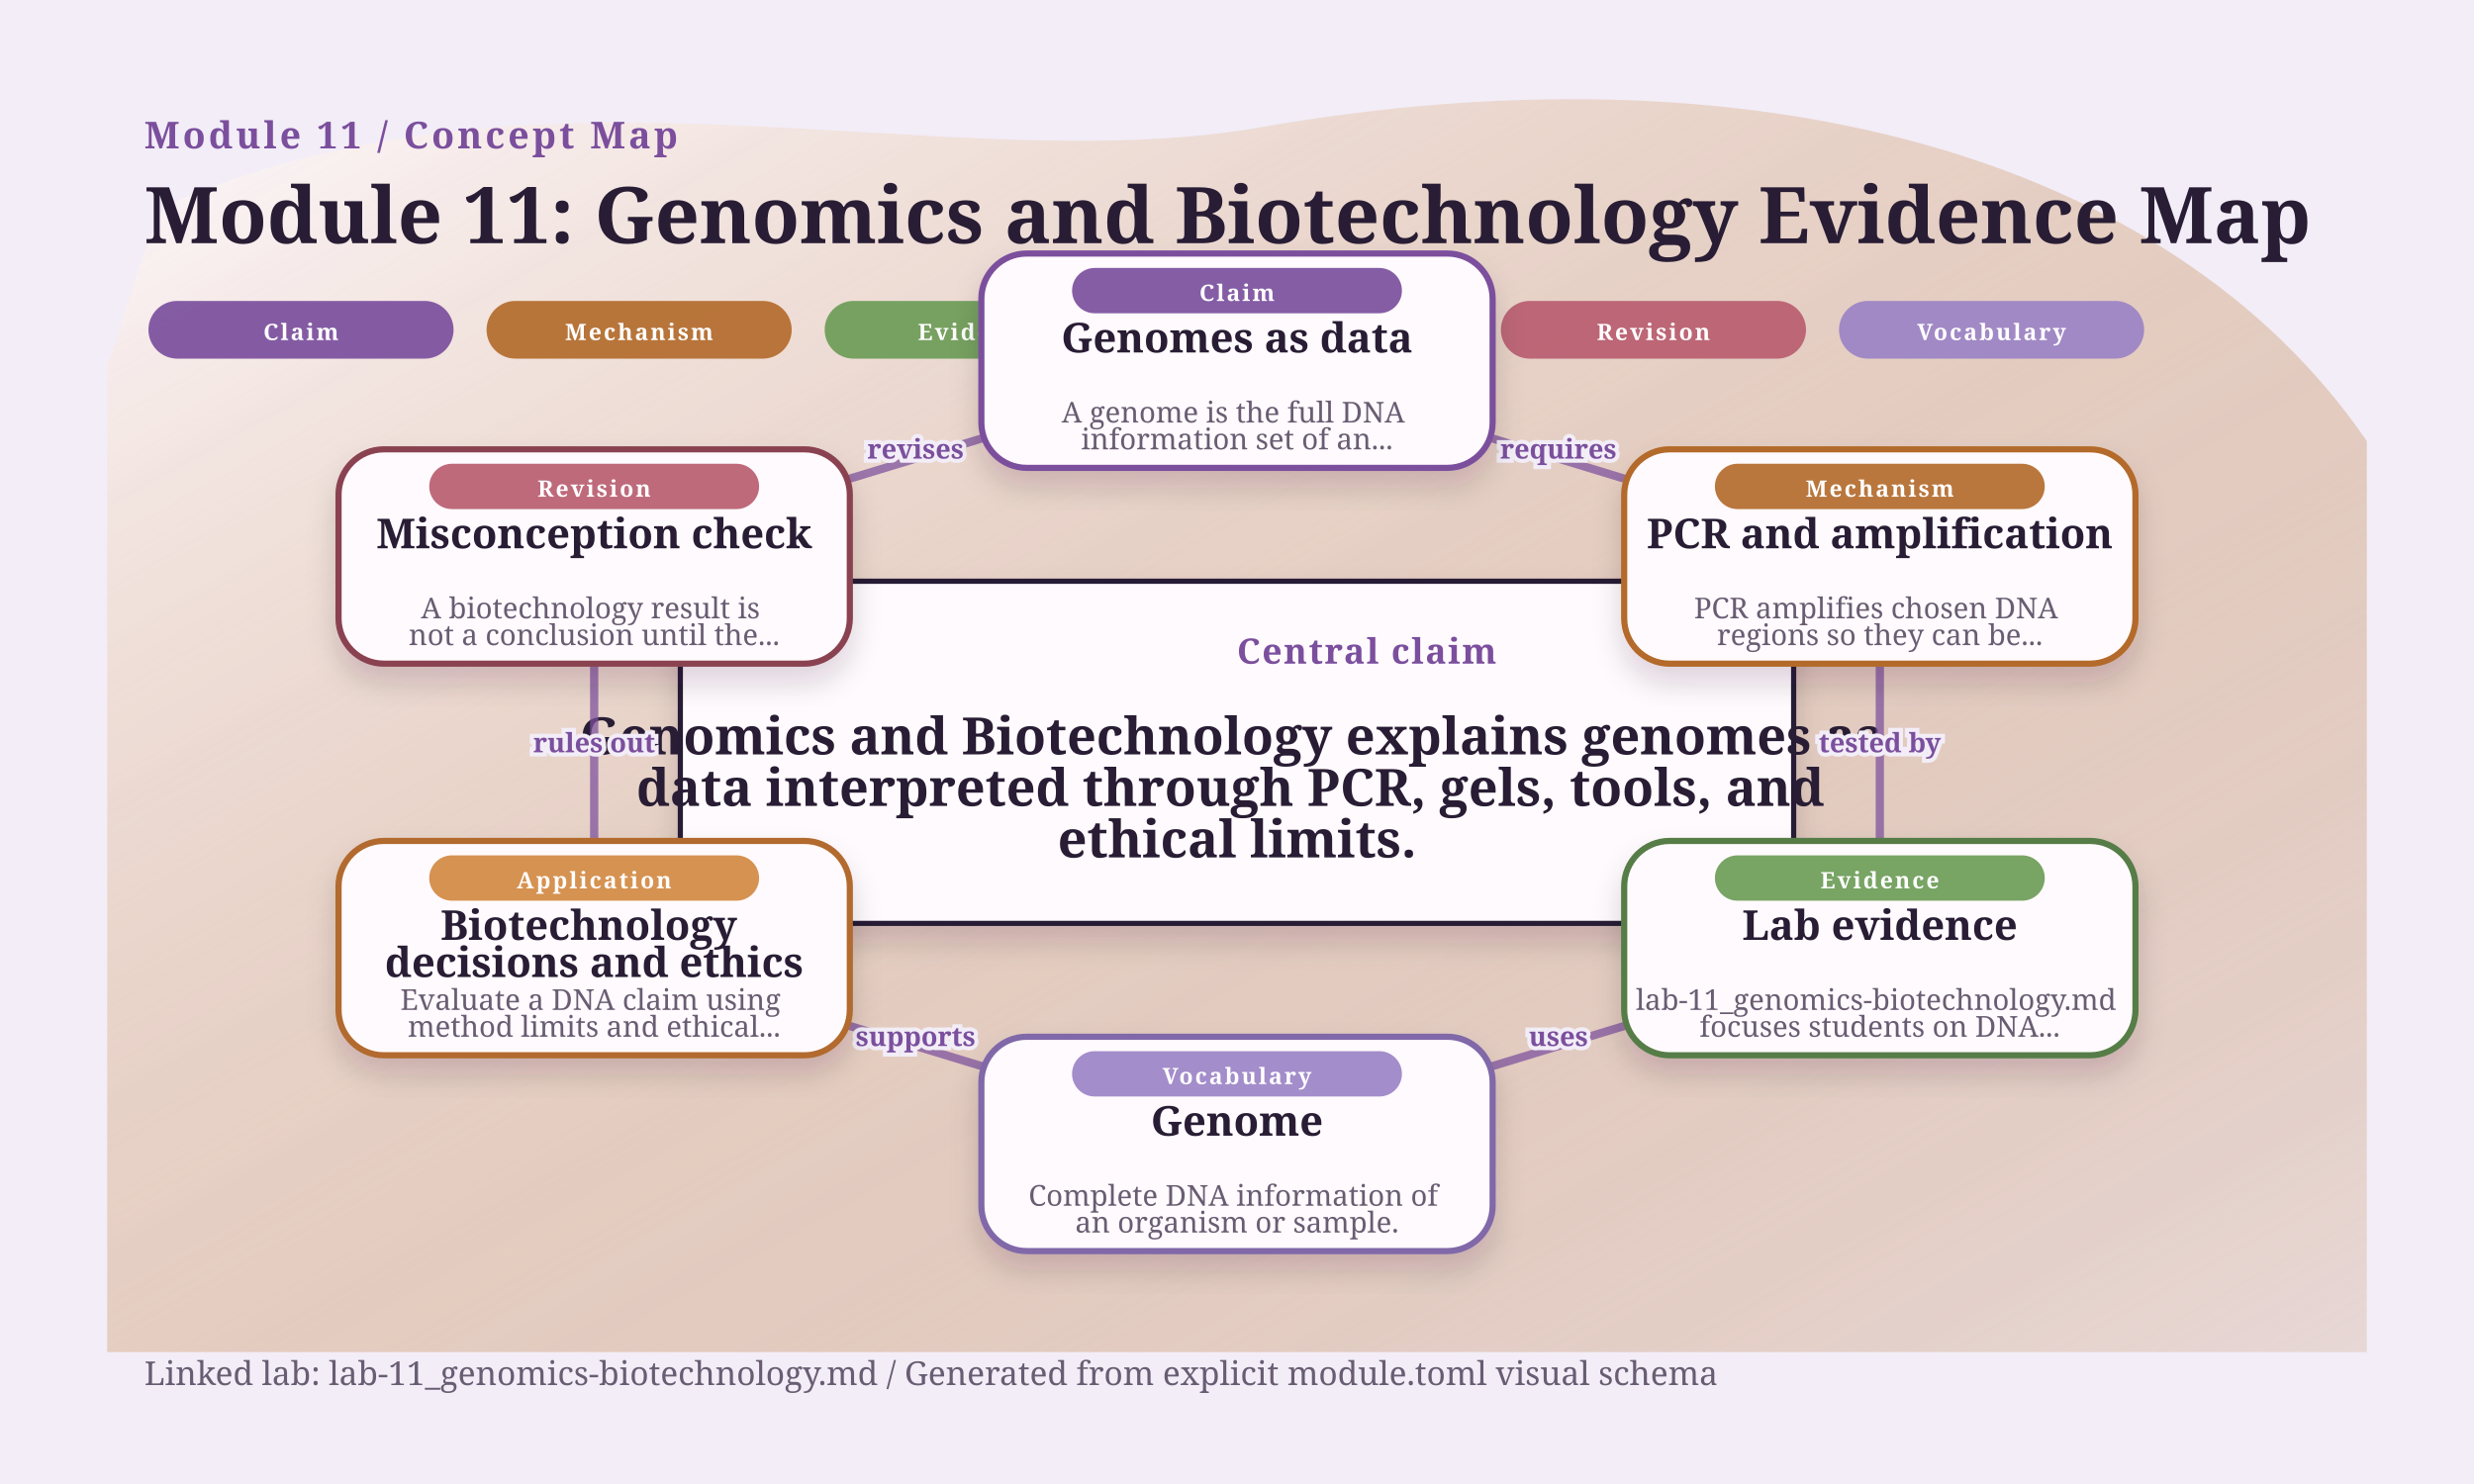
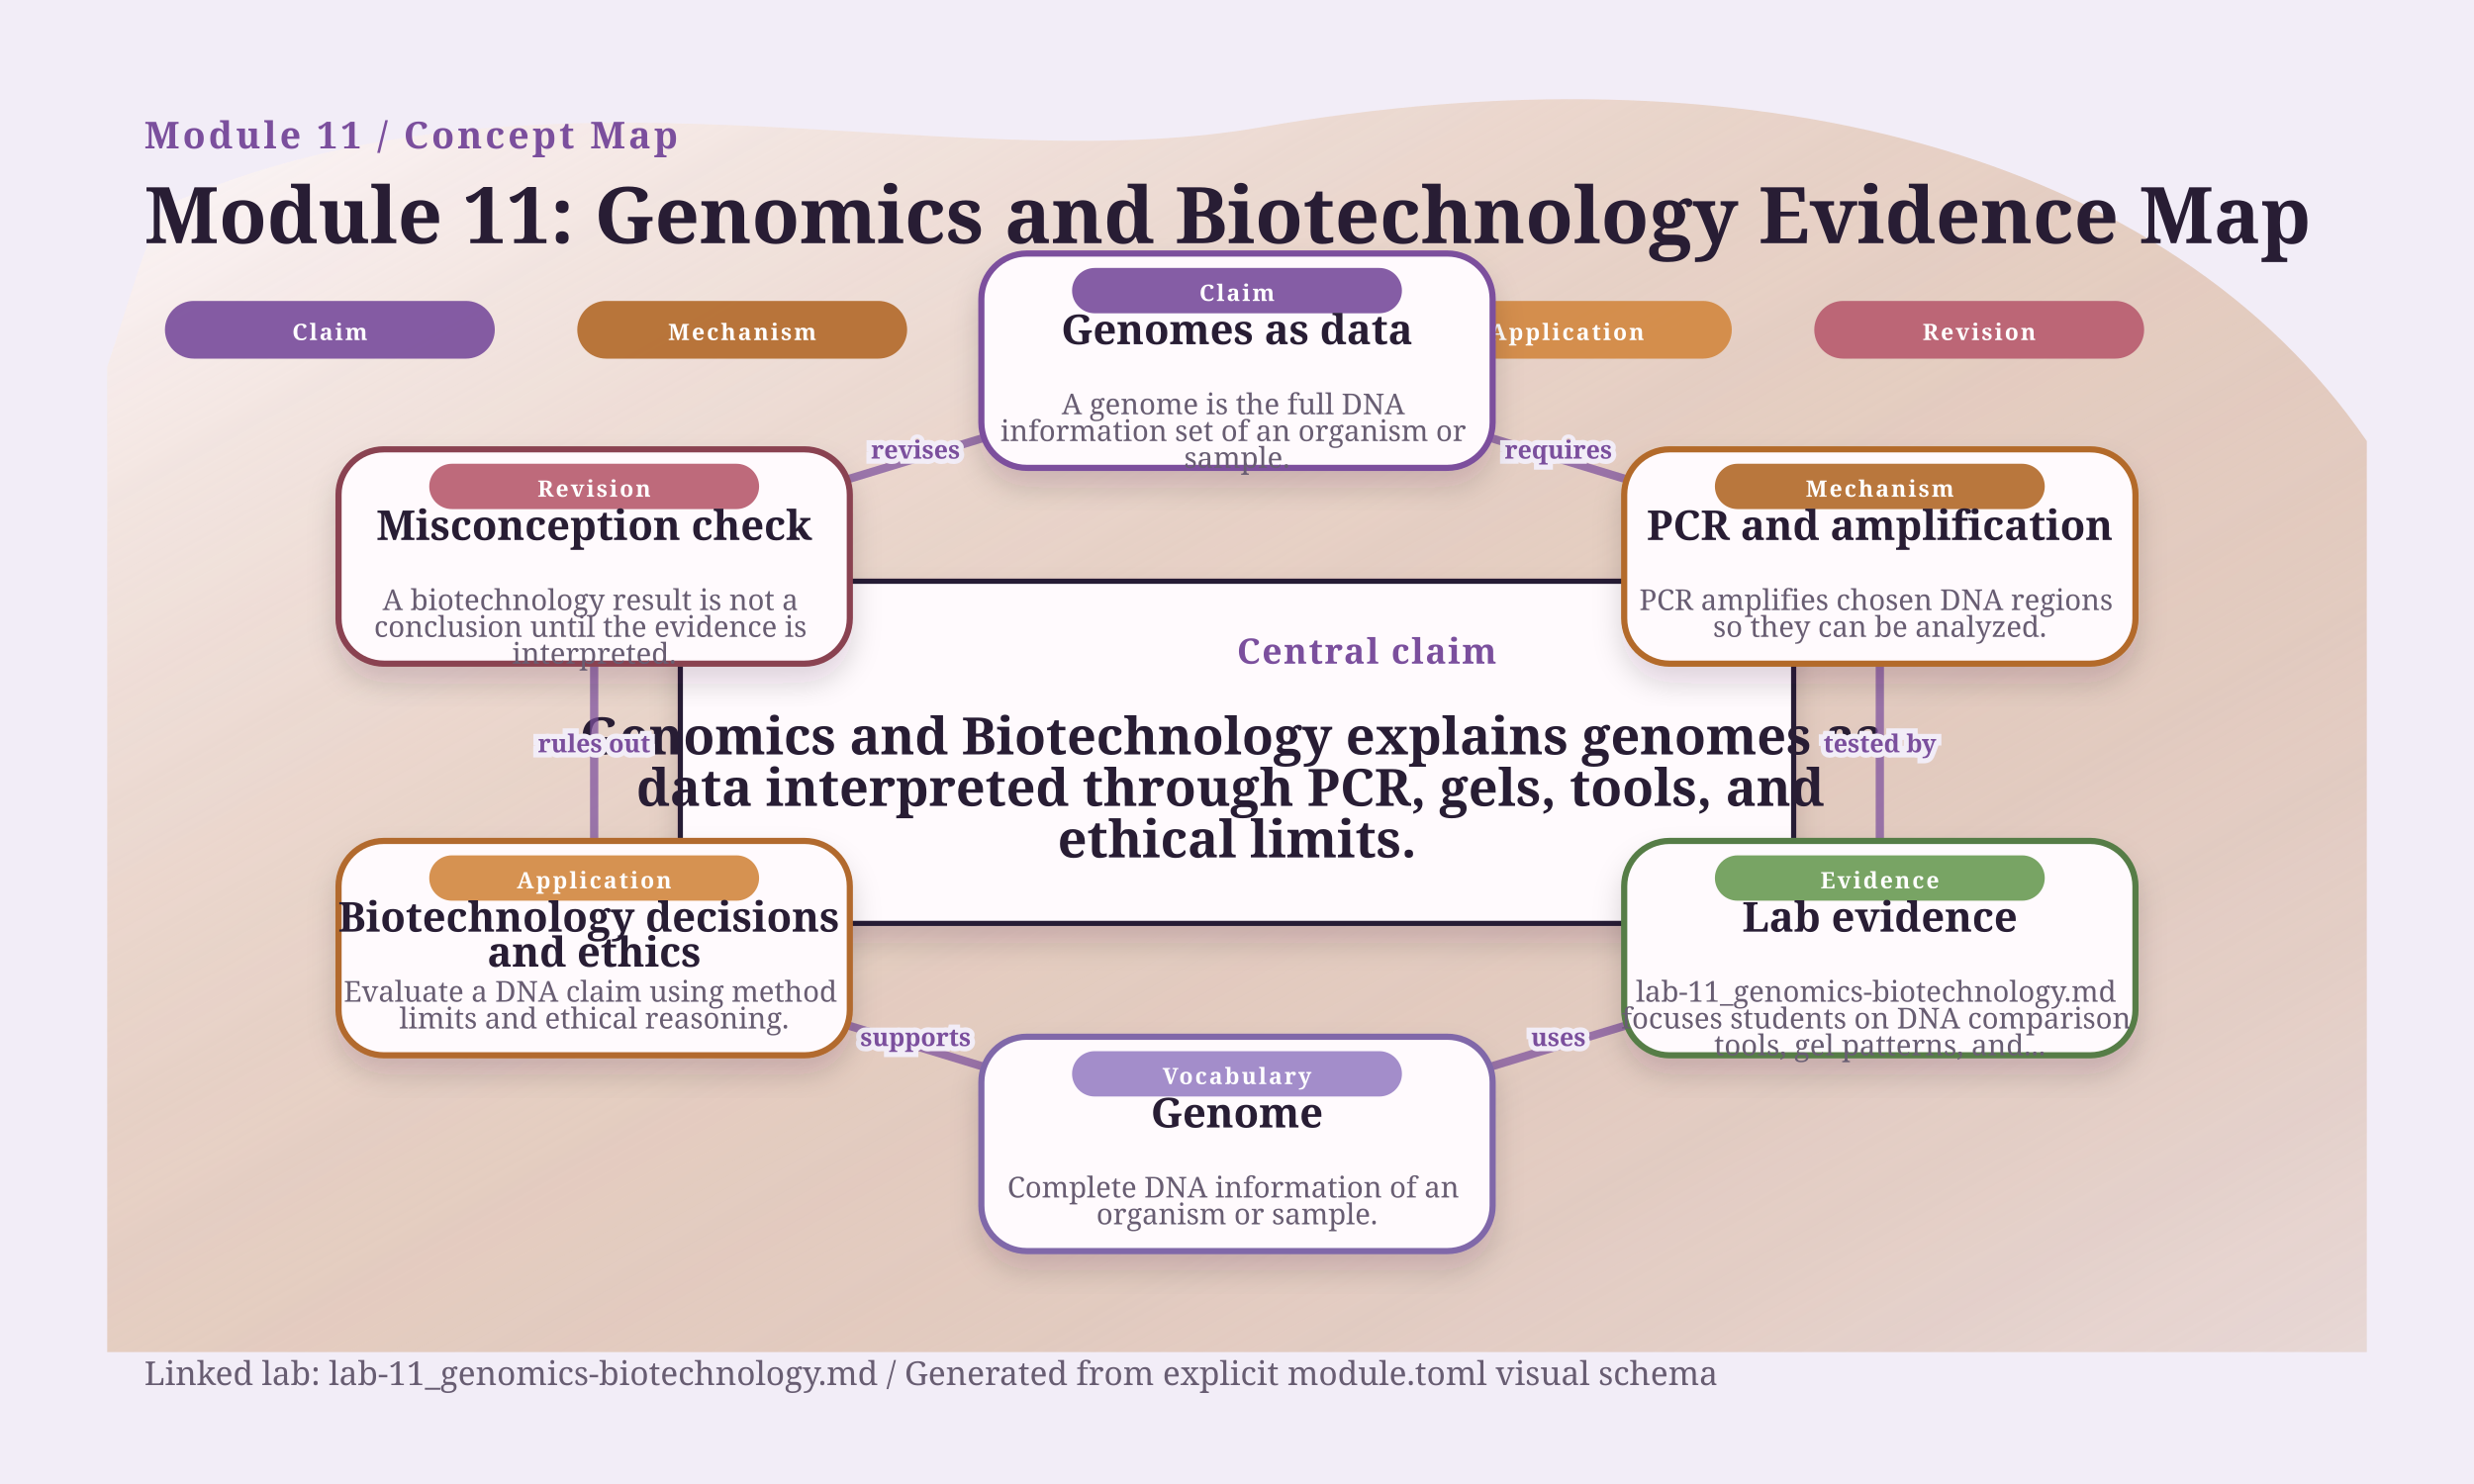
<svg xmlns="http://www.w3.org/2000/svg" width="1200" height="720" viewBox="0 0 1200 720" role="img" aria-label="Module 11: Genomics and Biotechnology Evidence Map">
  <style>
    .bg { fill: #f2edf7; }
    .halo { fill: url(#wash); opacity: 0.92; }
    .frame { fill: #fffafd; stroke: #281d34; stroke-width: 3; }
    .eyebrow { fill: #7b4f9d; font: 800 18px Georgia, serif; letter-spacing: 1.5px; text-transform: uppercase; }
    .title-text { fill: #281d34; font: 800 38px Georgia, serif; }
    .footer { fill: #685d72; font: 16px Georgia, serif; }
    .claim-card, .side-card, .feedback-card, .prompt-card, .routine-card, .stage-card-bg { fill: #fffafd; stroke: #281d34; stroke-width: 2.5; filter: url(#shadow); }
    .claim-kicker, .card-kicker { fill: #7b4f9d; font: 800 17px Georgia, serif; letter-spacing: 0.8px; text-transform: uppercase; }
    .claim-text { fill: #281d34; font: 700 25px Georgia, serif; }
    .node { fill: #fffafd; stroke: #b36b2c; stroke-width: 3; filter: url(#shadow); }
    .node-claim { stroke: #7b4f9d; }
    .node-mechanism { stroke: #b36b2c; }
    .node-evidence { stroke: #567d46; }
    .node-vocabulary { stroke: #8067a9; }
    .node-application { stroke: #b26b2f; }
    .node-revision { stroke: #8a4351; }
    .cluster-pill { stroke: none; opacity: 0.92; }
    .cluster-claim { fill: #7b4f9d; }
    .cluster-mechanism { fill: #b36b2c; }
    .cluster-evidence { fill: #6d9c57; }
    .cluster-vocabulary { fill: #9b83c6; }
    .cluster-application { fill: #d28942; }
    .cluster-revision { fill: #b85d70; }
    .cluster-label, .legend-text { fill: white; font: 800 11px Georgia, serif; letter-spacing: 1px; text-transform: uppercase; }
    .node-label { fill: #281d34; font: 800 20px Georgia, serif; }
    .node-detail { fill: #685d72; font: 14px Georgia, serif; }
    .edge { stroke: #7b4f9d; stroke-width: 4; stroke-linecap: round; opacity: 0.72; marker-end: url(#arrowhead); }
-     .edge-label { fill: #7b4f9d; font: 700 13px Georgia, serif; text-anchor: middle; paint-order: stroke; stroke: #f2edf7; stroke-width: 4; }
+     .edge-label { fill: #7b4f9d; font: 700 12px Georgia, serif; text-anchor: middle; paint-order: stroke; stroke: #f2edf7; stroke-width: 5; }
    .stage-dot { fill: #b36b2c; }
    .stage-num { fill: white; font: 900 18px Georgia, serif; }
    .stage-label { fill: #281d34; font: 800 18px Georgia, serif; }
    .stage-detail, .mini-text, .check-text { fill: #685d72; font: 15px Georgia, serif; }
    .arrow { fill: none; stroke: #b36b2c; stroke-width: 5; stroke-linecap: round; marker-end: url(#arrowhead); }
    .prompt-text { fill: #281d34; font: 700 17px Georgia, serif; }
    .routine-text { fill: #281d34; font: 700 16px Georgia, serif; }
    .retrieval-step-strip { fill: #fffafd; stroke: #b36b2c; stroke-width: 2; opacity: 0.96; }
    .palette-high-design { fill: #7b4f9d; }
    @media print { .claim-card, .side-card, .feedback-card, .prompt-card, .routine-card, .node, .stage-card-bg { filter: none; } }
    </style>
  <defs>
    <linearGradient id="wash" x1="0" x2="1" y1="0" y2="1">
      <stop offset="0" stop-color="#fffafd" />
      <stop offset="1" stop-color="#b36b2c" stop-opacity="0.18" />
    </linearGradient>
    <filter id="shadow" x="-20%" y="-20%" width="140%" height="140%">
      <feDropShadow dx="0" dy="8" stdDeviation="7" flood-color="#281d34" flood-opacity="0.16" />
    </filter>
    <marker id="arrowhead" markerWidth="12" markerHeight="8" refX="11" refY="4" orient="auto">
      <polygon points="0 0, 12 4, 0 8" fill="#b36b2c" />
    </marker>
  </defs>
  <rect class="bg" width="1200" height="720" />
  <path class="halo" d="M80 100 C260 20 458 88 610 62 C848 20 1052 74 1148 214 L1148 656 L52 656 L52 178 C64 142 70 118 80 100 Z" />
  <text x="70" y="72" class="eyebrow">Module 11 / Concept Map</text>
  <text x="70" y="118" class="title-text">Module 11: Genomics and Biotechnology Evidence Map</text>
  <g class="concept-legend">
    <g class="legend-item">
-       <rect x="72.0" y="146.0" width="148" height="28" rx="14" class="cluster-pill cluster-claim" />
-       <text x="146.0" y="165.0" class="legend-text" text-anchor="middle">Claim</text>
+       <rect x="80.0" y="146.0" width="160" height="28" rx="14" class="cluster-pill cluster-claim" />
+       <text x="160.0" y="165.0" class="legend-text" text-anchor="middle">Claim</text>
    </g>
    <g class="legend-item">
-       <rect x="236.0" y="146.0" width="148" height="28" rx="14" class="cluster-pill cluster-mechanism" />
-       <text x="310.0" y="165.0" class="legend-text" text-anchor="middle">Mechanism</text>
+       <rect x="280.0" y="146.0" width="160" height="28" rx="14" class="cluster-pill cluster-mechanism" />
+       <text x="360.0" y="165.0" class="legend-text" text-anchor="middle">Mechanism</text>
    </g>
    <g class="legend-item">
-       <rect x="400.0" y="146.0" width="148" height="28" rx="14" class="cluster-pill cluster-evidence" />
-       <text x="474.0" y="165.0" class="legend-text" text-anchor="middle">Evidence</text>
+       <rect x="480.0" y="146.0" width="160" height="28" rx="14" class="cluster-pill cluster-evidence" />
+       <text x="560.0" y="165.0" class="legend-text" text-anchor="middle">Evidence</text>
    </g>
    <g class="legend-item">
-       <rect x="564.0" y="146.0" width="148" height="28" rx="14" class="cluster-pill cluster-application" />
-       <text x="638.0" y="165.0" class="legend-text" text-anchor="middle">Application</text>
+       <rect x="680.0" y="146.0" width="160" height="28" rx="14" class="cluster-pill cluster-application" />
+       <text x="760.0" y="165.0" class="legend-text" text-anchor="middle">Application</text>
    </g>
    <g class="legend-item">
-       <rect x="728.0" y="146.0" width="148" height="28" rx="14" class="cluster-pill cluster-revision" />
-       <text x="802.0" y="165.0" class="legend-text" text-anchor="middle">Revision</text>
-     </g>
-     <g class="legend-item">
-       <rect x="892.0" y="146.0" width="148" height="28" rx="14" class="cluster-pill cluster-vocabulary" />
-       <text x="966.0" y="165.0" class="legend-text" text-anchor="middle">Vocabulary</text>
+       <rect x="880.0" y="146.0" width="160" height="28" rx="14" class="cluster-pill cluster-revision" />
+       <text x="960.0" y="165.0" class="legend-text" text-anchor="middle">Revision</text>
    </g>
  </g>
  <rect x="330" y="282" width="540" height="166" rx="34" class="claim-card" />
  <text x="600" y="322" class="claim-kicker">Central claim</text>
  <text x="600.0" y="366.0" class="claim-text" text-anchor="middle">
    <tspan x="600.0" dy="0">Genomics and Biotechnology explains genomes as</tspan>
    <tspan x="600.0" dy="25">data interpreted through PCR, gels, tools, and</tspan>
    <tspan x="600.0" dy="25">ethical limits.</tspan>
  </text>
  <path d="M 600.0 175.0 L 911.8 270.0" class="edge" />
  <text x="755.9" y="222.5" class="edge-label">requires</text>
  <path d="M 911.8 270.0 L 911.8 460.0" class="edge" />
  <text x="911.8" y="365.0" class="edge-label">tested by</text>
  <path d="M 911.8 460.0 L 600.0 555.0" class="edge" />
  <text x="755.9" y="507.5" class="edge-label">uses</text>
  <path d="M 600.0 555.0 L 288.2 460.0" class="edge" />
  <text x="444.1" y="507.5" class="edge-label">supports</text>
  <path d="M 288.2 460.0 L 288.2 270.0" class="edge" />
  <text x="288.2" y="365.0" class="edge-label">rules out</text>
  <path d="M 288.2 270.0 L 600.0 175.0" class="edge" />
  <text x="444.1" y="222.5" class="edge-label">revises</text>
  <g class="node-group">
    <rect x="476.0" y="123.0" width="248" height="104" rx="22" class="node node-claim" />
    <rect x="520.0" y="130.0" width="160" height="22" rx="11" class="cluster-pill cluster-claim" />
    <text x="600.0" y="146.0" class="cluster-label" text-anchor="middle">Claim</text>
-     <text x="600.0" y="171.0" class="node-label" text-anchor="middle">
+     <text x="600.0" y="167.0" class="node-label" text-anchor="middle">
      <tspan x="600.0" dy="0">Genomes as data</tspan>
    </text>
-     <text x="600.0" y="205.0" class="node-detail" text-anchor="middle">
+     <text x="600.0" y="201.0" class="node-detail" text-anchor="middle">
      <tspan x="600.0" dy="0">A genome is the full DNA</tspan>
-       <tspan x="600.0" dy="13">information set of an...</tspan>
+       <tspan x="600.0" dy="13">information set of an organism or</tspan>
+       <tspan x="600.0" dy="13">sample.</tspan>
    </text>
  </g>
  <g class="node-group">
    <rect x="787.8" y="218.0" width="248" height="104" rx="22" class="node node-mechanism" />
    <rect x="831.8" y="225.0" width="160" height="22" rx="11" class="cluster-pill cluster-mechanism" />
    <text x="911.8" y="241.0" class="cluster-label" text-anchor="middle">Mechanism</text>
-     <text x="911.8" y="266.0" class="node-label" text-anchor="middle">
+     <text x="911.8" y="262.0" class="node-label" text-anchor="middle">
      <tspan x="911.8" dy="0">PCR and amplification</tspan>
    </text>
-     <text x="911.8" y="300.0" class="node-detail" text-anchor="middle">
-       <tspan x="911.8" dy="0">PCR amplifies chosen DNA</tspan>
-       <tspan x="911.8" dy="13">regions so they can be...</tspan>
+     <text x="911.8" y="296.0" class="node-detail" text-anchor="middle">
+       <tspan x="911.8" dy="0">PCR amplifies chosen DNA regions</tspan>
+       <tspan x="911.8" dy="13">so they can be analyzed.</tspan>
    </text>
  </g>
  <g class="node-group">
    <rect x="787.8" y="408.0" width="248" height="104" rx="22" class="node node-evidence" />
    <rect x="831.8" y="415.0" width="160" height="22" rx="11" class="cluster-pill cluster-evidence" />
    <text x="911.8" y="431.0" class="cluster-label" text-anchor="middle">Evidence</text>
-     <text x="911.8" y="456.0" class="node-label" text-anchor="middle">
+     <text x="911.8" y="452.0" class="node-label" text-anchor="middle">
      <tspan x="911.8" dy="0">Lab evidence</tspan>
    </text>
-     <text x="911.8" y="490.0" class="node-detail" text-anchor="middle">
+     <text x="911.8" y="486.0" class="node-detail" text-anchor="middle">
      <tspan x="911.8" dy="0">lab-11_genomics-biotechnology.md</tspan>
-       <tspan x="911.8" dy="13">focuses students on DNA...</tspan>
+       <tspan x="911.8" dy="13">focuses students on DNA comparison</tspan>
+       <tspan x="911.8" dy="13">tools, gel patterns, and...</tspan>
    </text>
  </g>
  <g class="node-group">
    <rect x="476.0" y="503.0" width="248" height="104" rx="22" class="node node-vocabulary" />
    <rect x="520.0" y="510.0" width="160" height="22" rx="11" class="cluster-pill cluster-vocabulary" />
    <text x="600.0" y="526.0" class="cluster-label" text-anchor="middle">Vocabulary</text>
-     <text x="600.0" y="551.0" class="node-label" text-anchor="middle">
+     <text x="600.0" y="547.0" class="node-label" text-anchor="middle">
      <tspan x="600.0" dy="0">Genome</tspan>
    </text>
-     <text x="600.0" y="585.0" class="node-detail" text-anchor="middle">
-       <tspan x="600.0" dy="0">Complete DNA information of</tspan>
-       <tspan x="600.0" dy="13">an organism or sample.</tspan>
+     <text x="600.0" y="581.0" class="node-detail" text-anchor="middle">
+       <tspan x="600.0" dy="0">Complete DNA information of an</tspan>
+       <tspan x="600.0" dy="13">organism or sample.</tspan>
    </text>
  </g>
  <g class="node-group">
    <rect x="164.2" y="408.0" width="248" height="104" rx="22" class="node node-application" />
    <rect x="208.2" y="415.0" width="160" height="22" rx="11" class="cluster-pill cluster-application" />
    <text x="288.2" y="431.0" class="cluster-label" text-anchor="middle">Application</text>
-     <text x="288.2" y="456.0" class="node-label" text-anchor="middle">
-       <tspan x="288.2" dy="0">Biotechnology</tspan>
-       <tspan x="288.2" dy="18">decisions and ethics</tspan>
+     <text x="288.2" y="452.0" class="node-label" text-anchor="middle">
+       <tspan x="288.2" dy="0">Biotechnology decisions</tspan>
+       <tspan x="288.2" dy="17">and ethics</tspan>
    </text>
-     <text x="288.2" y="490.0" class="node-detail" text-anchor="middle">
-       <tspan x="288.2" dy="0">Evaluate a DNA claim using</tspan>
-       <tspan x="288.2" dy="13">method limits and ethical...</tspan>
+     <text x="288.2" y="486.0" class="node-detail" text-anchor="middle">
+       <tspan x="288.2" dy="0">Evaluate a DNA claim using method</tspan>
+       <tspan x="288.2" dy="13">limits and ethical reasoning.</tspan>
    </text>
  </g>
  <g class="node-group">
    <rect x="164.2" y="218.0" width="248" height="104" rx="22" class="node node-revision" />
    <rect x="208.2" y="225.0" width="160" height="22" rx="11" class="cluster-pill cluster-revision" />
    <text x="288.2" y="241.0" class="cluster-label" text-anchor="middle">Revision</text>
-     <text x="288.2" y="266.0" class="node-label" text-anchor="middle">
+     <text x="288.2" y="262.0" class="node-label" text-anchor="middle">
      <tspan x="288.2" dy="0">Misconception check</tspan>
    </text>
-     <text x="288.2" y="300.0" class="node-detail" text-anchor="middle">
-       <tspan x="288.2" dy="0">A biotechnology result is</tspan>
-       <tspan x="288.2" dy="13">not a conclusion until the...</tspan>
+     <text x="288.2" y="296.0" class="node-detail" text-anchor="middle">
+       <tspan x="288.2" dy="0">A biotechnology result is not a</tspan>
+       <tspan x="288.2" dy="13">conclusion until the evidence is</tspan>
+       <tspan x="288.2" dy="13">interpreted.</tspan>
    </text>
  </g>
  <text x="70" y="672" class="footer">Linked lab: lab-11_genomics-biotechnology.md / Generated from explicit module.toml visual schema</text>
</svg>
